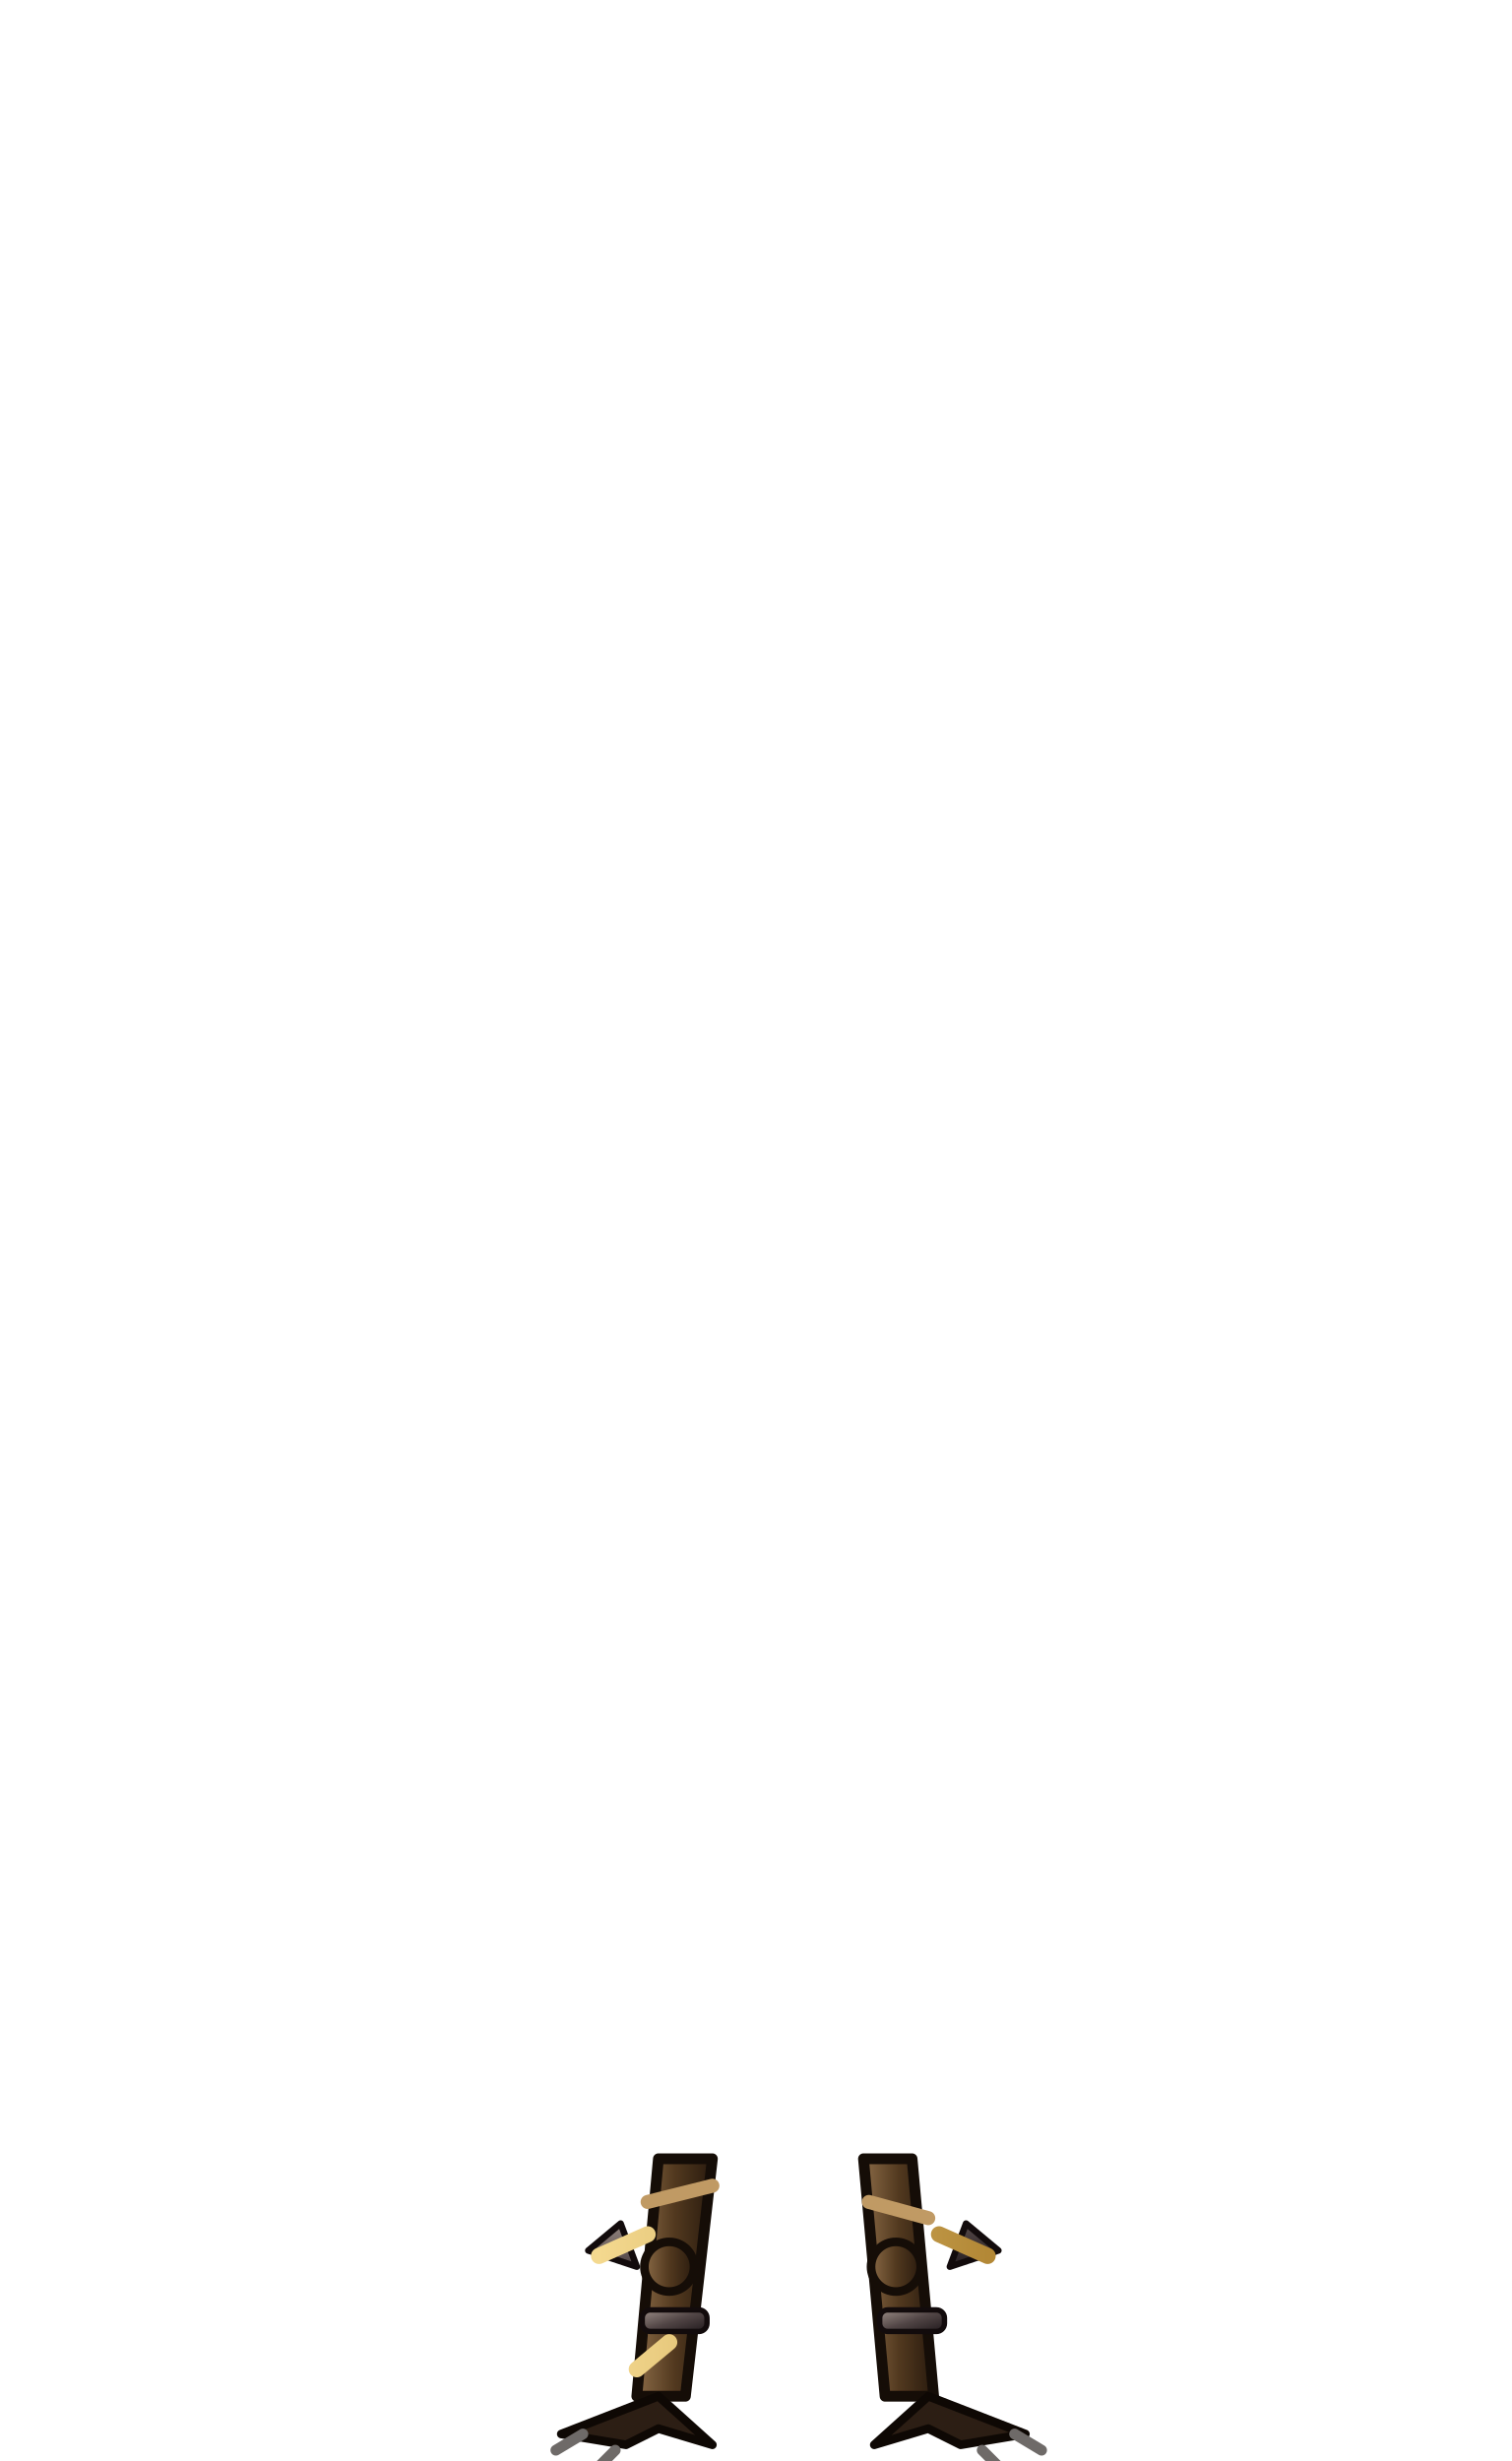
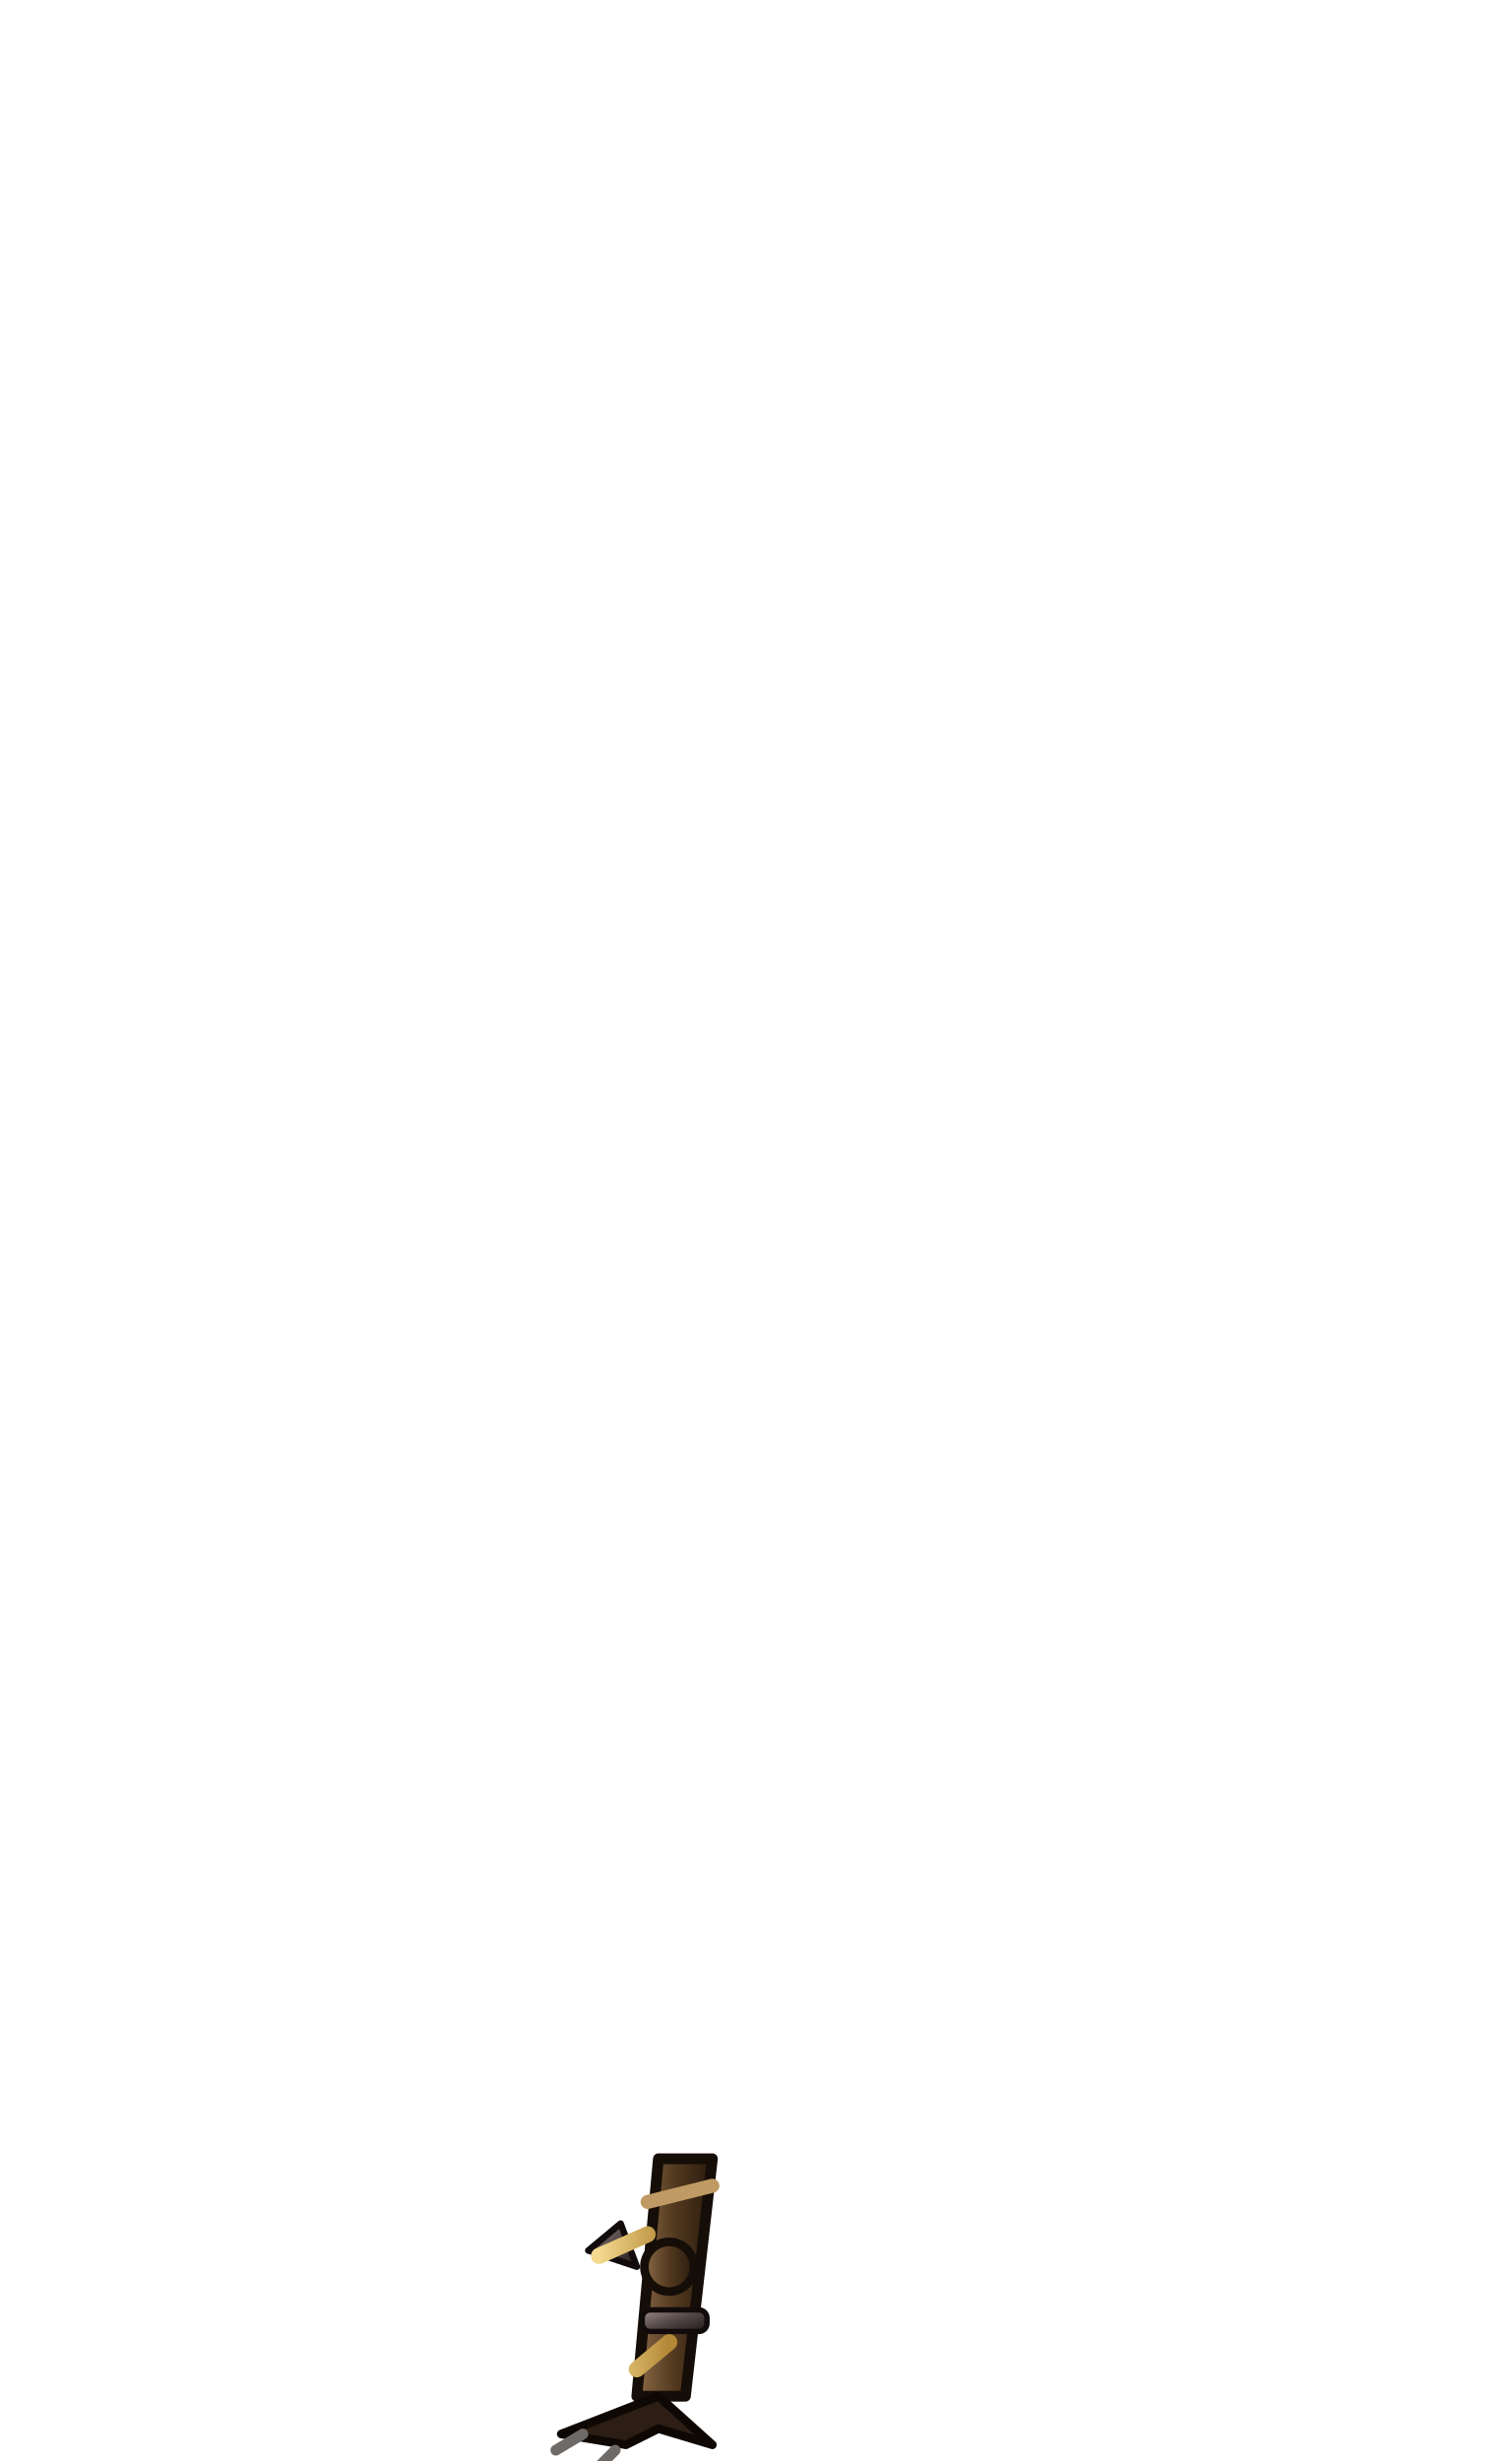
<svg xmlns="http://www.w3.org/2000/svg" viewBox="0 -16 280 456" width="280" height="456">
  <defs>
    <pattern id="weave" width="4.5" height="4.5" patternUnits="userSpaceOnUse" patternTransform="rotate(10)">
      <path d="M 0 2.25 H 4.5 M 2.25 0 V 4.5" stroke="#2a1c0e" stroke-width="0.7" opacity="0.34" />
    </pattern>
    <linearGradient id="burlap" x1="0.1" y1="0" x2="0.9" y2="1">
      <stop offset="0" stop-color="#d1b57f" />
      <stop offset="0.5" stop-color="#9a7f50" />
      <stop offset="1" stop-color="#5b4628" />
    </linearGradient>
    <linearGradient id="grey" x1="0" y1="0" x2="1" y2="1">
      <stop offset="0" stop-color="#8d8372" />
      <stop offset="1" stop-color="#453d34" />
    </linearGradient>
    <linearGradient id="dark" x1="0" y1="0" x2="0.4" y2="1">
      <stop offset="0" stop-color="#4a3f35" />
      <stop offset="1" stop-color="#1c1613" />
    </linearGradient>
    <linearGradient id="maroon" x1="0" y1="0" x2="1" y2="1">
      <stop offset="0" stop-color="#a02838" />
      <stop offset="1" stop-color="#4a0d18" />
    </linearGradient>
    <linearGradient id="straw" x1="0" y1="0" x2="1" y2="0">
      <stop offset="0" stop-color="#f4d98f" />
      <stop offset="1" stop-color="#b38836" />
    </linearGradient>
    <linearGradient id="wood" x1="0" y1="0" x2="1" y2="0">
      <stop offset="0" stop-color="#8a6a46" />
      <stop offset="0.5" stop-color="#52391f" />
      <stop offset="1" stop-color="#2a1b0e" />
    </linearGradient>
    <linearGradient id="iron" x1="0" y1="0" x2="1" y2="1">
      <stop offset="0" stop-color="#9a8c86" />
      <stop offset="0.5" stop-color="#524646" />
      <stop offset="1" stop-color="#211a1d" />
    </linearGradient>
    <radialGradient id="hollow" cx="50%" cy="46%" r="62%">
      <stop offset="0" stop-color="#2a100c" />
      <stop offset="0.7" stop-color="#0d0504" />
      <stop offset="1" stop-color="#050202" />
    </radialGradient>
    <radialGradient id="eye" cx="50%" cy="50%" r="55%">
      <stop offset="0" stop-color="#fff0bd" />
      <stop offset="0.35" stop-color="#ff9a3c" />
      <stop offset="1" stop-color="#d02a12" />
    </radialGradient>
    <radialGradient id="mouth" cx="50%" cy="30%" r="75%">
      <stop offset="0" stop-color="#ff7a2e" />
      <stop offset="0.45" stop-color="#b3200f" />
      <stop offset="1" stop-color="#2a0503" />
    </radialGradient>
    <linearGradient id="tooth" x1="0" y1="0" x2="0" y2="1">
      <stop offset="0" stop-color="#fff0c8" />
      <stop offset="1" stop-color="#e8a45a" />
    </linearGradient>
    <radialGradient id="glow" cx="50%" cy="50%" r="50%">
      <stop offset="0" stop-color="#ff4a1c" stop-opacity="0.5" />
      <stop offset="1" stop-color="#ff4a1c" stop-opacity="0" />
    </radialGradient>
    <radialGradient id="warm" cx="50%" cy="50%" r="50%">
      <stop offset="0" stop-color="#ff9a4a" stop-opacity="0.45" />
      <stop offset="1" stop-color="#ff9a4a" stop-opacity="0" />
    </radialGradient>
    <radialGradient id="flame" cx="50%" cy="62%" r="55%">
      <stop offset="0" stop-color="#ffe09a" />
      <stop offset="0.5" stop-color="#ff5a2a" />
      <stop offset="1" stop-color="#7a0f14" />
    </radialGradient>
    <filter id="rough" x="-5%" y="-5%" width="110%" height="110%">
      <feTurbulence type="fractalNoise" baseFrequency="0.85" numOctaves="3" seed="11" result="n" />
      <feColorMatrix in="n" type="matrix" values="0 0 0 0 0  0 0 0 0 0  0 0 0 0 0  0 0 0 0.6 -0.14" result="a" />
      <feComposite in="SourceGraphic" in2="a" operator="in" result="t" />
      <feBlend in="SourceGraphic" in2="t" mode="multiply" />
    </filter>
    <filter id="fray" x="-5%" y="-5%" width="110%" height="110%">
      <feTurbulence type="fractalNoise" baseFrequency="0.07" numOctaves="2" seed="3" result="w" />
      <feDisplacementMap in="SourceGraphic" in2="w" scale="4.5" xChannelSelector="R" yChannelSelector="G" />
    </filter>
    <linearGradient id="shade" x1="0" y1="0" x2="0" y2="1">
      <stop offset="0" stop-color="#000" stop-opacity="0.55" />
      <stop offset="1" stop-color="#000" stop-opacity="0" />
    </linearGradient>
    <clipPath id="hoodClip">
      <path d="M 62 206 C 50 134, 70 74, 118 54 C 146 44, 170 44, 192 20 C 190 38, 204 52, 218 74 C 236 104, 228 162, 218 206 L 204 230 L 190 212 L 174 238 L 158 214 L 142 240 L 126 214 L 110 236 L 96 210 L 80 232 Z" />
    </clipPath>
  </defs>
-   <g>
-     <path d="M 122 384 l -4 44 l 9 0 l 5 -44 z" fill="url(#wood)" stroke="#150d07" stroke-width="2" stroke-linejoin="round" />
-     <path d="M 160 384 l 4 44 l 9 0 l -4 -44 z" fill="url(#wood)" stroke="#150d07" stroke-width="2" stroke-linejoin="round" />
-     <circle cx="124" cy="404" r="4.6" fill="url(#wood)" stroke="#150d07" stroke-width="1.6" />
-     <circle cx="166" cy="404" r="4.6" fill="url(#wood)" stroke="#150d07" stroke-width="1.6" />
-     <path d="M 120 392 l 12 -3 M 161 392 l 11 3" stroke="#c09a64" stroke-width="2.6" stroke-linecap="round" />
-     <path d="M 122 428 l -18 7 l 12 2 l 6 -3 l 10 3 z M 172 428 l 18 7 l -12 2 l -6 -3 l -10 3 z" fill="#2c1e14" stroke="#0e0804" stroke-width="1.6" stroke-linejoin="round" />
-     <path d="M 108 435 l -5 3 M 114 438 l -3 3 M 188 435 l 5 3 M 182 438 l 3 3" stroke="#6e6a68" stroke-width="2" stroke-linecap="round" />
-   </g>
-   <path d="M 118 404 l -9 -3 l 6 -5 z M 176 404 l 9 -3 l -6 -5 z" fill="url(#iron)" stroke="#120b0c" stroke-width="1.2" stroke-linejoin="round" />
+   <path d="M 122 384 l -4 44 l 9 0 l 5 -44 z" fill="url(#wood)" stroke="#150d07" stroke-width="2" stroke-linejoin="round" />
+   <circle cx="124" cy="404" r="4.6" fill="url(#wood)" stroke="#150d07" stroke-width="1.6" />
+   <path d="M 120 392 l 12 -3" stroke="#c09a64" stroke-width="2.6" stroke-linecap="round" />
+   <path d="M 122 428 l -18 7 l 12 2 l 6 -3 l 10 3 z" fill="#2c1e14" stroke="#0e0804" stroke-width="1.6" stroke-linejoin="round" />
+   <path d="M 108 435 l -5 3 M 114 438 l -3 3" stroke="#6e6a68" stroke-width="2" stroke-linecap="round" />
+   <path d="M 118 404 l -9 -3 l 6 -5 z" fill="url(#iron)" stroke="#120b0c" stroke-width="1.2" stroke-linejoin="round" />
  <rect x="119" y="412" width="12" height="4" rx="1.5" fill="url(#iron)" stroke="#120b0c" stroke-width="1" />
-   <rect x="163" y="412" width="12" height="4" rx="1.5" fill="url(#iron)" stroke="#120b0c" stroke-width="1" />
  <g stroke="url(#straw)" stroke-width="3" stroke-linecap="round">
-     <path d="M 120 398 l -9 4 M 174 398 l 9 4 M 124 418 l -6 5" />
+     <path d="M 120 398 l -9 4 M 124 418 l -6 5" />
  </g>
</svg>
